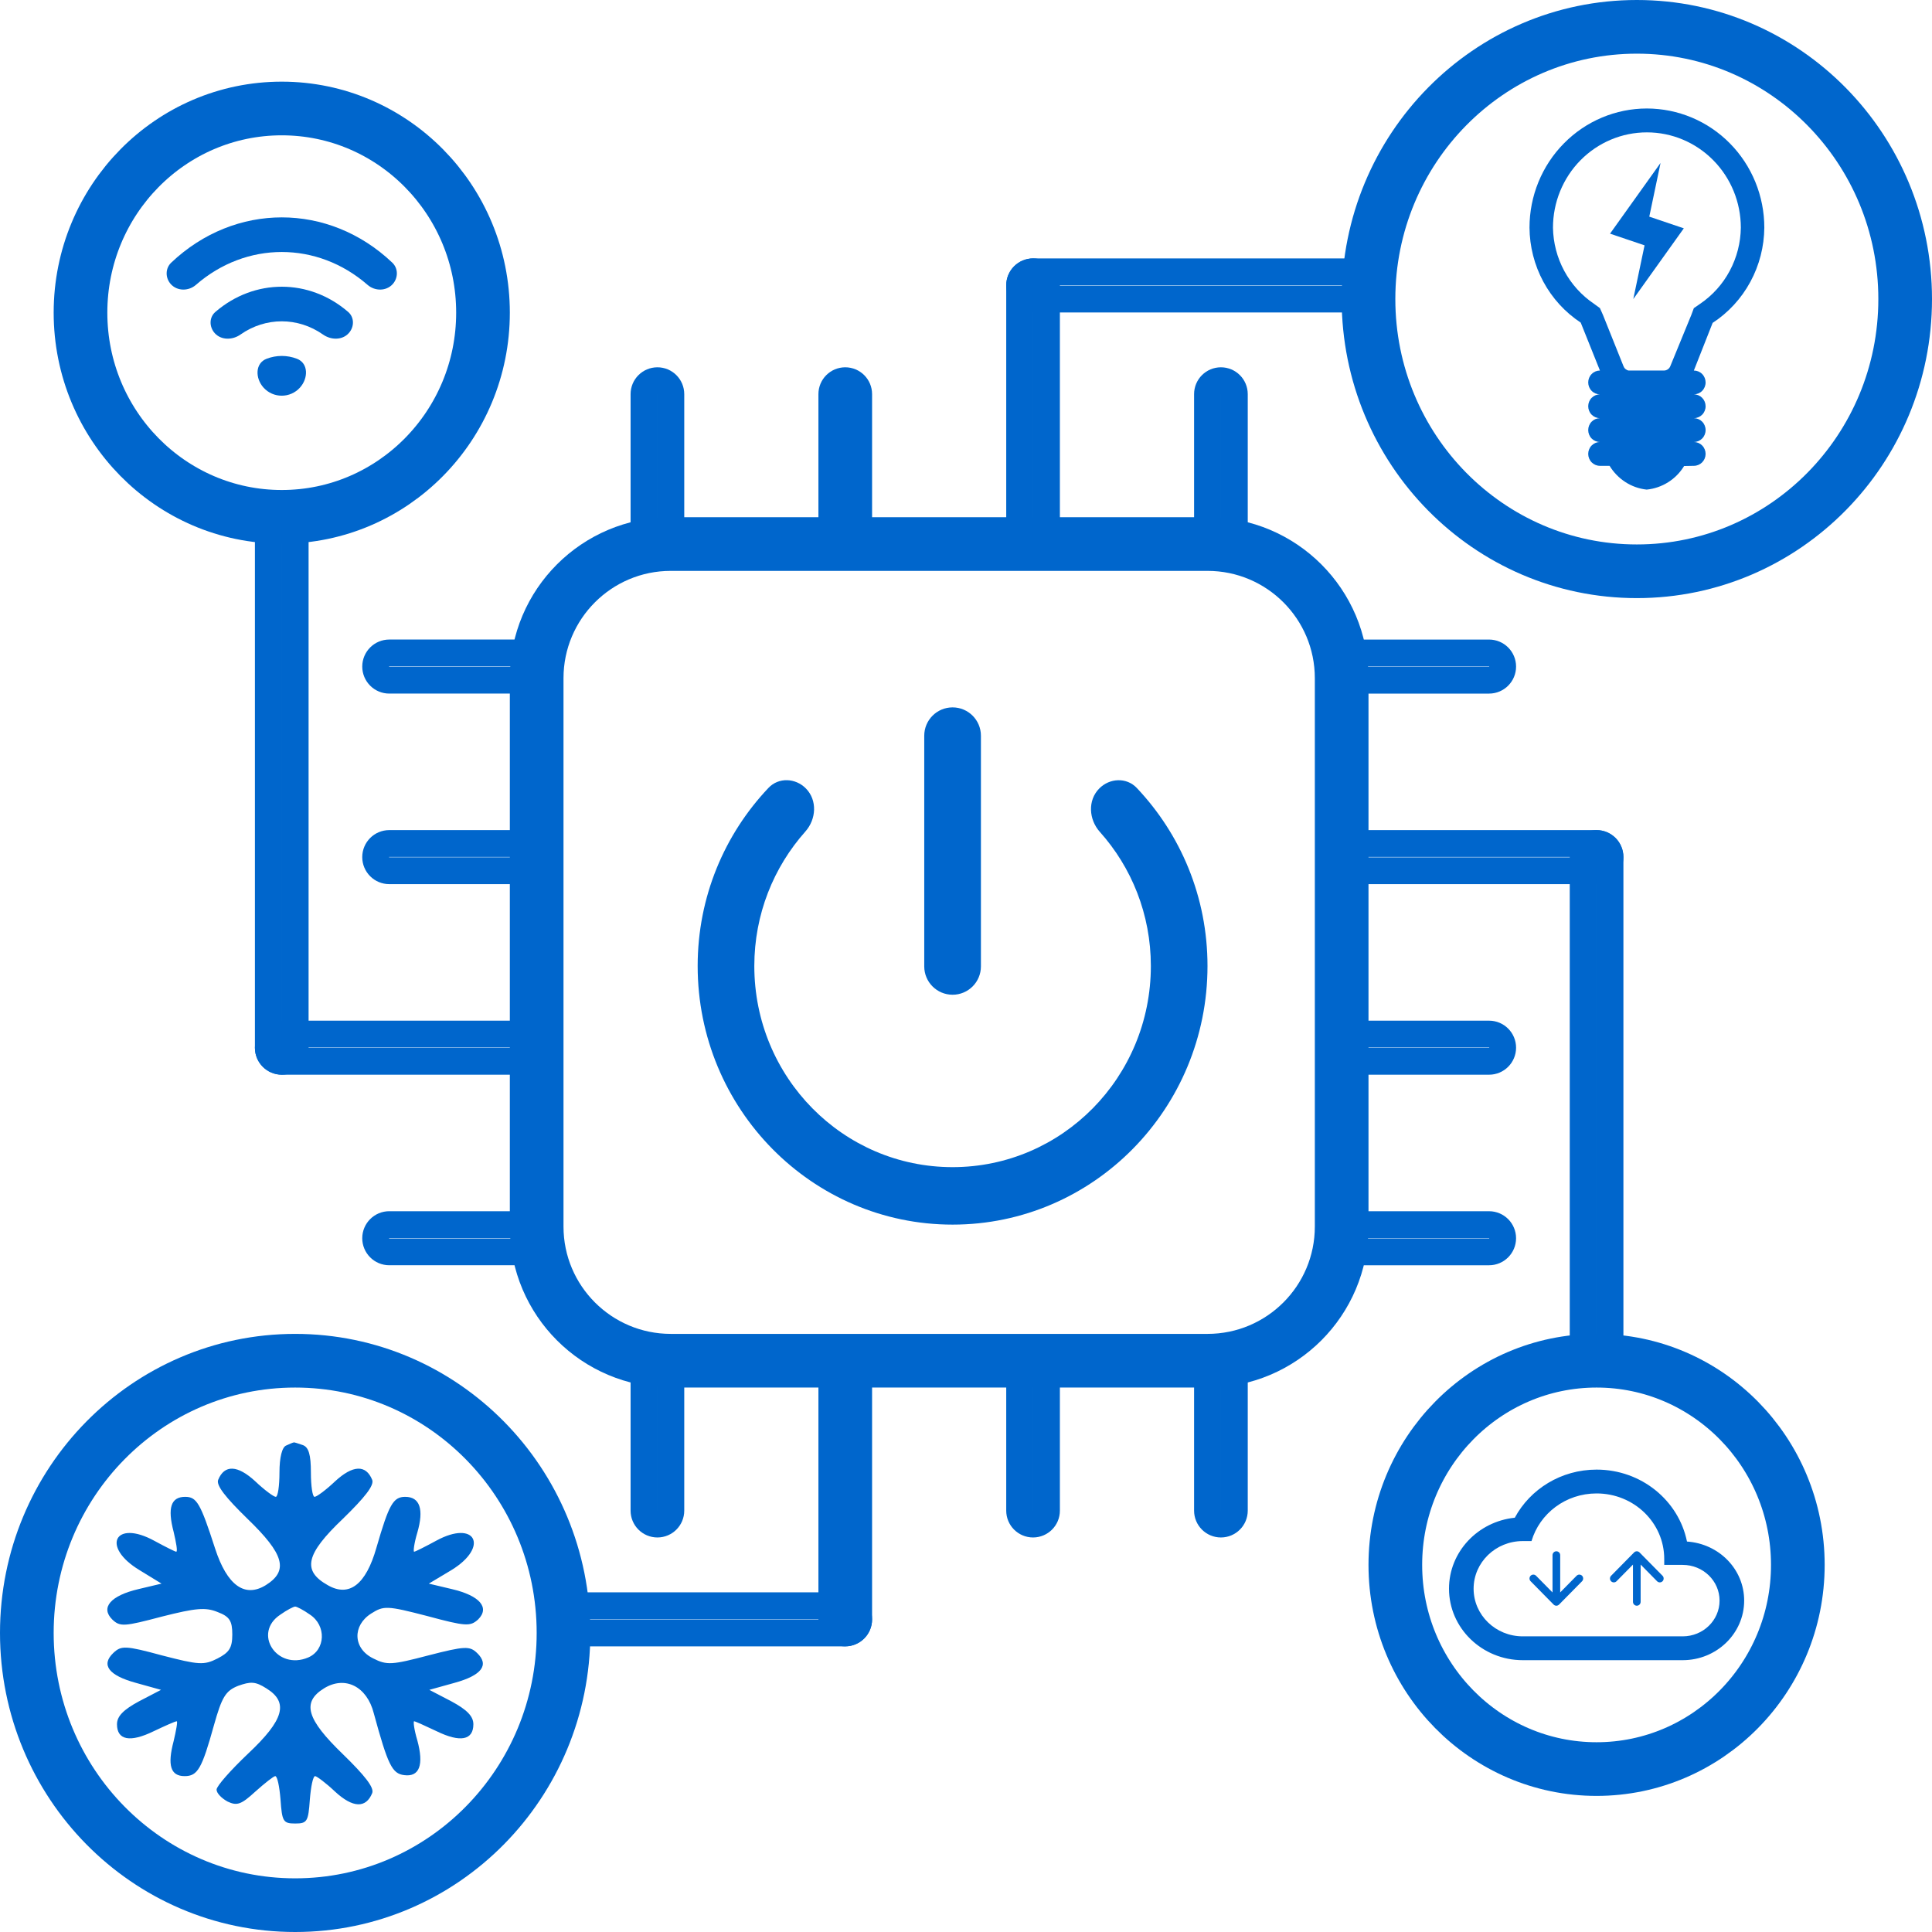
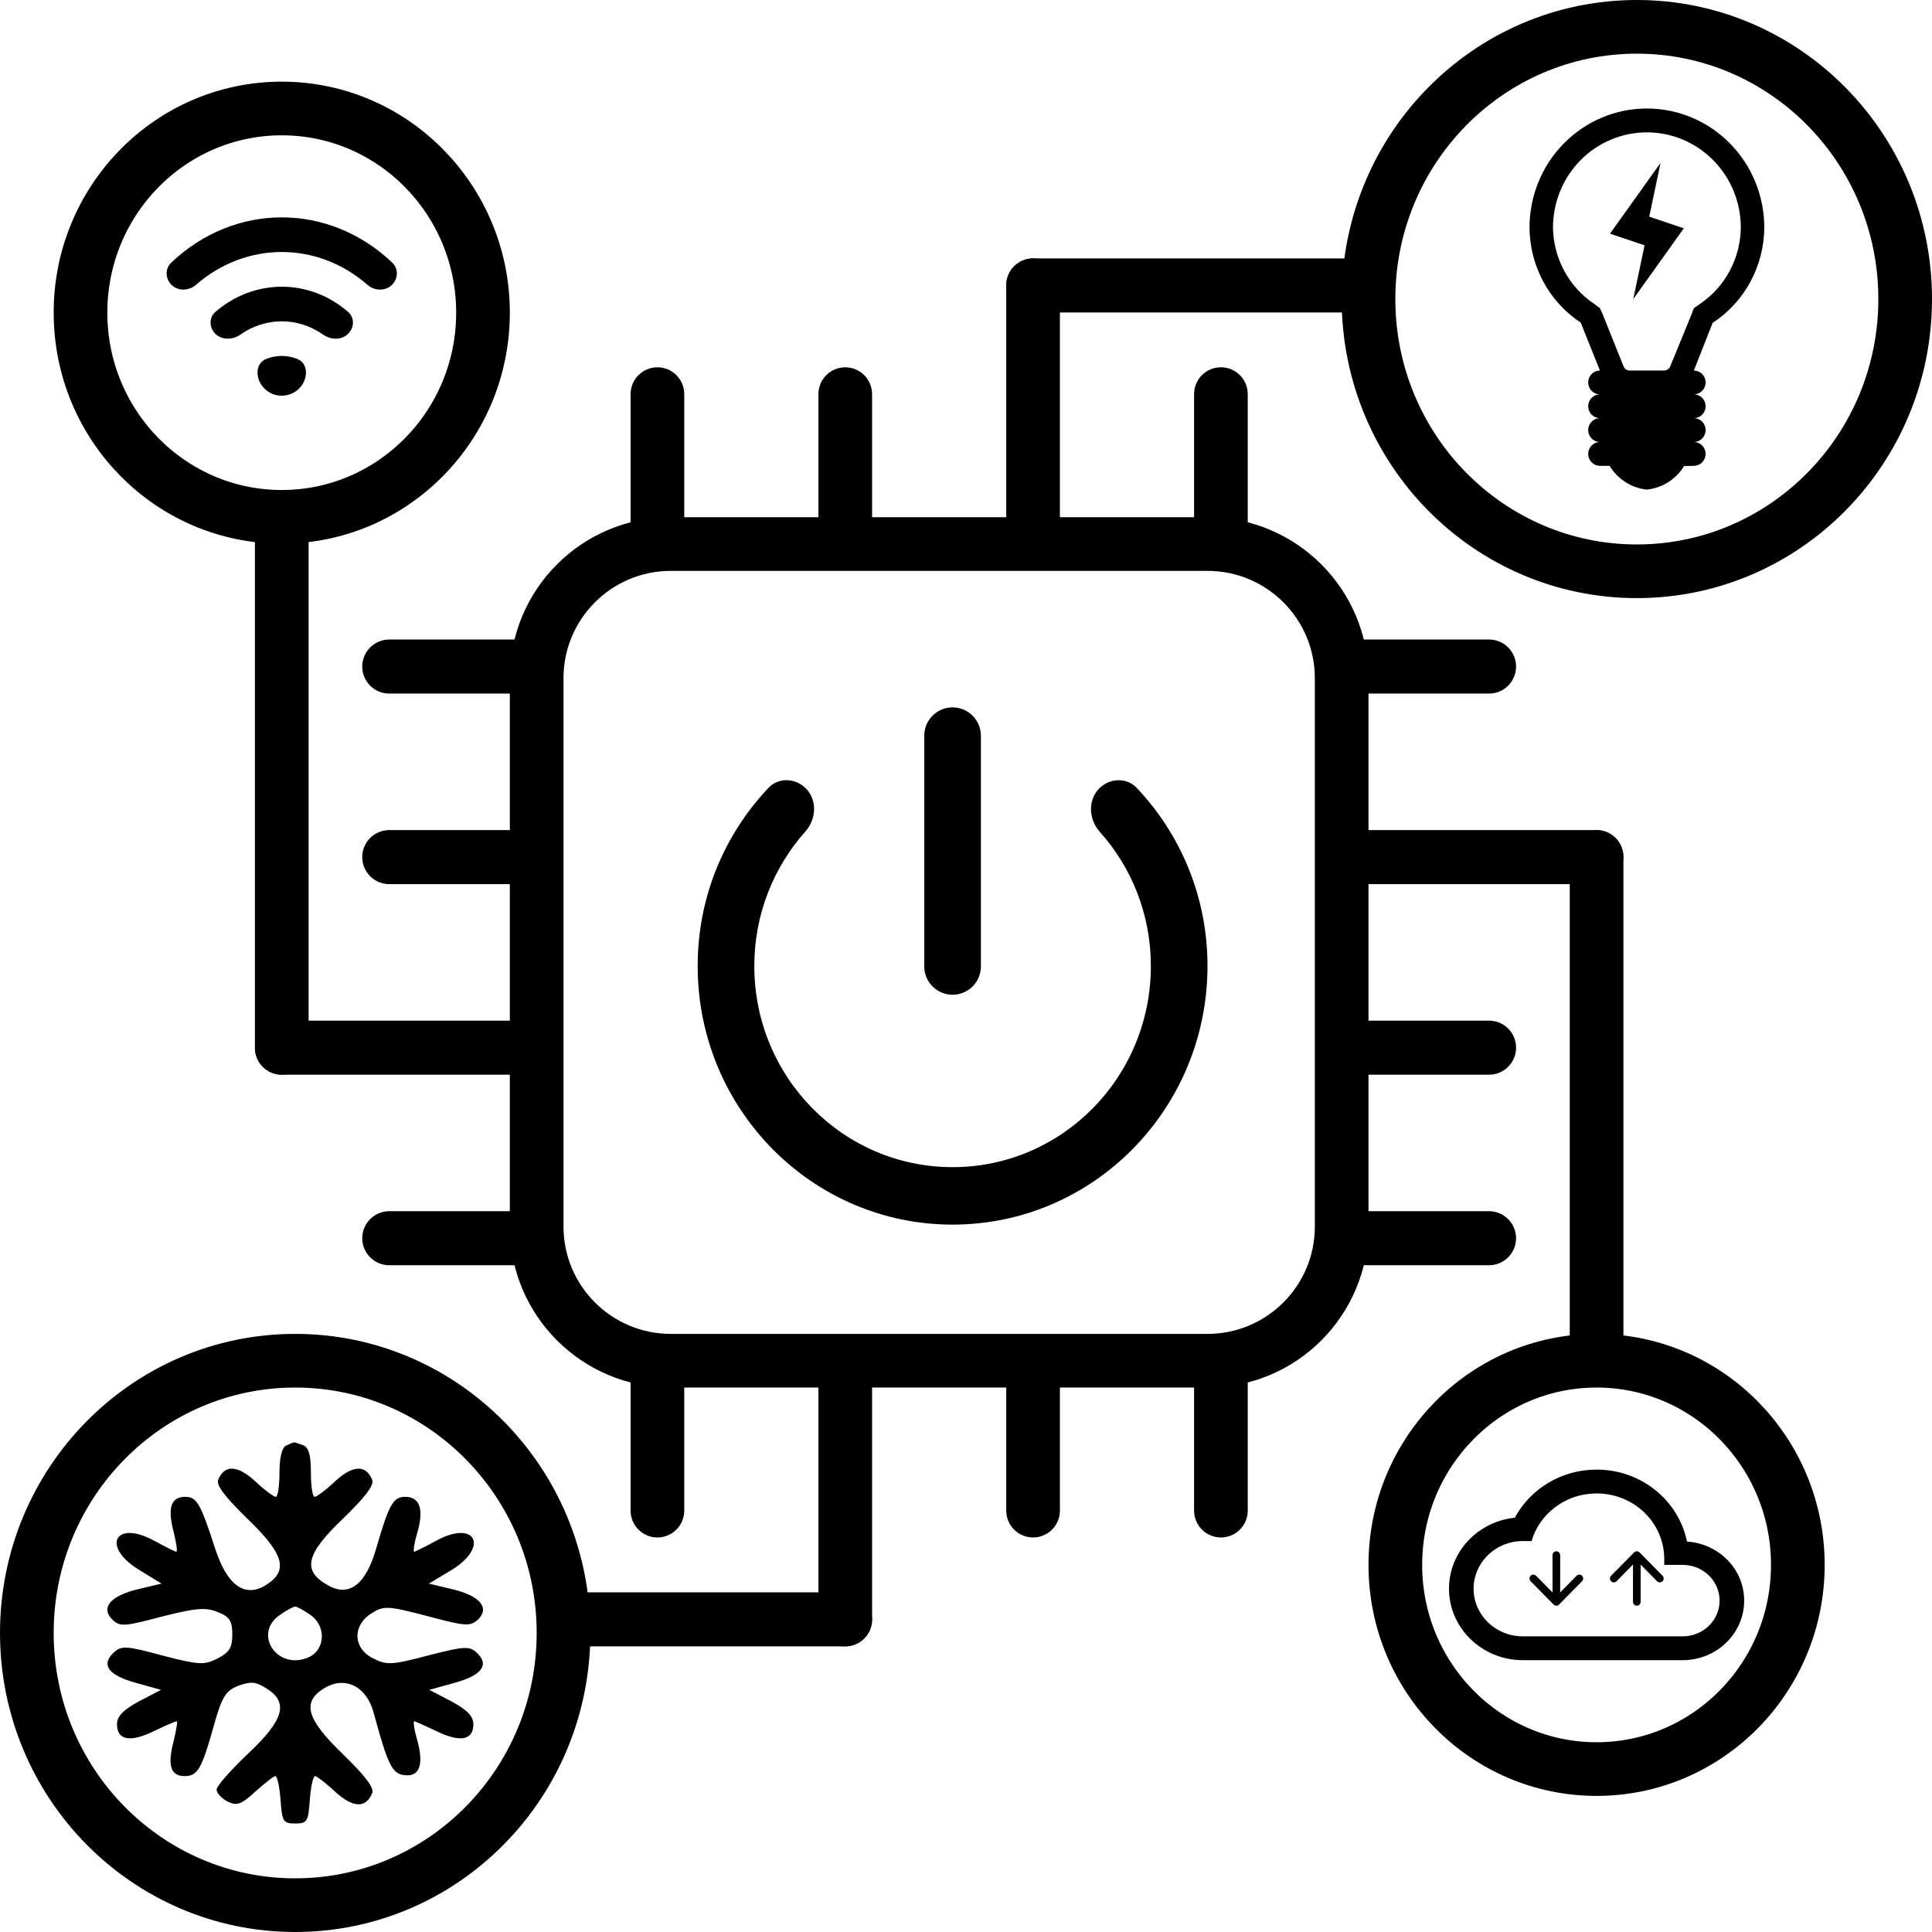
<svg xmlns="http://www.w3.org/2000/svg" width="72" height="72" viewBox="0 0 72 72" fill="none">
-   <rect x="20" y="20.275" width="30" height="30.435" rx="5" stroke="#0066CC" stroke-width="2" />
-   <path d="M36.556 27.418C36.556 26.835 36.083 26.362 35.5 26.362V26.362C34.917 26.362 34.444 26.835 34.444 27.418V36.015C34.444 36.598 34.917 37.071 35.5 37.071V37.071C36.083 37.071 36.556 36.598 36.556 36.015V27.418ZM42.364 29.364C41.984 28.963 41.352 28.992 40.965 29.386V29.386C40.53 29.826 40.575 30.541 40.988 31.002C42.169 32.321 42.889 34.074 42.889 36C42.889 40.144 39.585 43.496 35.5 43.496C31.415 43.496 28.111 40.144 28.111 36C28.111 34.069 28.834 32.313 30.014 30.988C30.422 30.529 30.464 29.82 30.033 29.383V29.383C29.647 28.991 29.017 28.962 28.639 29.362C27.004 31.088 26 33.42 26 36C26 41.322 30.254 45.638 35.5 45.638C40.746 45.638 45 41.322 45 36C45 33.421 43.997 31.09 42.364 29.364Z" fill="#0066CC" />
-   <rect x="24" y="14.188" width="1" height="6.087" rx="0.5" stroke="#0066CC" />
-   <rect x="24" y="50.71" width="1" height="6.087" rx="0.5" stroke="#0066CC" />
-   <rect x="49.999" y="25.348" width="1.014" height="6" rx="0.507" transform="rotate(-90 49.9995 25.3478)" stroke="#0066CC" />
-   <rect x="14" y="25.348" width="1.014" height="6" rx="0.507" transform="rotate(-90 14 25.3478)" stroke="#0066CC" />
-   <rect x="45" y="14.188" width="1" height="6.087" rx="0.5" stroke="#0066CC" />
-   <rect x="45" y="50.71" width="1" height="6.087" rx="0.5" stroke="#0066CC" />
-   <rect x="49.999" y="46.652" width="1.014" height="6" rx="0.507" transform="rotate(-90 49.9995 46.6522)" stroke="#0066CC" />
-   <rect x="14" y="46.652" width="1.014" height="6" rx="0.507" transform="rotate(-90 14 46.6522)" stroke="#0066CC" />
-   <rect x="31" y="14.188" width="1" height="6.087" rx="0.5" stroke="#0066CC" />
-   <rect x="31" y="50.71" width="1" height="10.145" rx="0.5" stroke="#0066CC" />
-   <rect x="49.999" y="39.551" width="1.014" height="6" rx="0.507" transform="rotate(-90 49.9995 39.5507)" stroke="#0066CC" />
-   <rect x="10" y="39.551" width="1.014" height="10" rx="0.507" transform="rotate(-90 10 39.5507)" stroke="#0066CC" />
-   <rect x="37.999" y="10.13" width="1" height="10.145" rx="0.5" stroke="#0066CC" />
-   <rect x="37.999" y="50.71" width="1" height="6.087" rx="0.5" stroke="#0066CC" />
-   <rect x="49.999" y="32.449" width="1.014" height="10" rx="0.507" transform="rotate(-90 49.9995 32.4493)" stroke="#0066CC" />
-   <rect x="14" y="32.449" width="1.014" height="6" rx="0.507" transform="rotate(-90 14 32.4493)" stroke="#0066CC" />
-   <rect x="37.999" y="10.13" width="13" height="1.014" rx="0.507" stroke="#0066CC" />
-   <ellipse cx="61" cy="11.145" rx="10" ry="10.145" stroke="#0066CC" stroke-width="2" />
-   <ellipse cx="59.5" cy="58.319" rx="7.5" ry="7.609" stroke="#0066CC" stroke-width="2" />
-   <ellipse cx="10.5" cy="11.652" rx="7.5" ry="7.609" stroke="#0066CC" stroke-width="2" />
-   <path d="M6.381 9.788C6.156 10.002 6.157 10.355 6.364 10.587V10.587C6.607 10.857 7.029 10.854 7.302 10.616C9.177 8.983 11.823 8.983 13.698 10.616C13.971 10.854 14.393 10.857 14.636 10.587V10.587C14.843 10.355 14.845 10.002 14.619 9.788C12.251 7.539 8.753 7.539 6.381 9.788ZM9.938 13.369C9.503 13.535 9.508 14.096 9.819 14.443V14.443C10.182 14.848 10.818 14.848 11.181 14.442V14.442C11.492 14.096 11.499 13.535 11.064 13.369C10.7 13.23 10.303 13.23 9.938 13.369ZM8.027 11.624C7.791 11.827 7.794 12.182 8.001 12.414V12.414C8.243 12.684 8.664 12.677 8.961 12.468C9.898 11.81 11.101 11.81 12.039 12.468C12.336 12.677 12.757 12.684 12.999 12.413V12.413C13.207 12.182 13.21 11.827 12.974 11.624C11.523 10.372 9.481 10.372 8.027 11.624Z" fill="#0066CC" />
-   <ellipse cx="11" cy="60.855" rx="10" ry="10.145" stroke="#0066CC" stroke-width="2" />
-   <path d="M10.668 53.869C10.512 53.925 10.415 54.315 10.415 54.872C10.415 55.374 10.356 55.783 10.278 55.783C10.2 55.783 9.848 55.523 9.516 55.207C8.852 54.594 8.364 54.575 8.13 55.151C8.052 55.356 8.403 55.802 9.223 56.601C10.59 57.92 10.766 58.534 9.907 59.073C9.126 59.556 8.462 59.091 8.012 57.697C7.466 56.006 7.329 55.783 6.899 55.783C6.372 55.783 6.235 56.192 6.47 57.084C6.567 57.493 6.626 57.828 6.567 57.828C6.528 57.828 6.157 57.642 5.747 57.419C4.282 56.619 3.755 57.642 5.2 58.515L6.02 59.017L5.161 59.221C4.126 59.463 3.735 59.909 4.185 60.355C4.478 60.634 4.634 60.615 6.04 60.244C7.29 59.928 7.661 59.891 8.11 60.076C8.559 60.244 8.657 60.411 8.657 60.913C8.657 61.414 8.54 61.582 8.11 61.805C7.602 62.065 7.407 62.046 6.04 61.693C4.673 61.322 4.517 61.322 4.224 61.6C3.755 62.046 4.048 62.437 5.063 62.715L6.001 62.976L5.181 63.403C4.595 63.719 4.36 63.961 4.36 64.258C4.36 64.853 4.849 64.946 5.727 64.518C6.157 64.314 6.528 64.147 6.587 64.147C6.626 64.147 6.567 64.481 6.47 64.89C6.235 65.782 6.352 66.191 6.88 66.191C7.368 66.191 7.524 65.912 7.973 64.295C8.266 63.254 8.403 63.013 8.872 62.827C9.34 62.66 9.516 62.66 9.926 62.92C10.766 63.44 10.59 64.091 9.243 65.355C8.598 65.968 8.071 66.563 8.071 66.693C8.071 66.823 8.247 67.009 8.481 67.139C8.833 67.306 8.989 67.25 9.516 66.767C9.868 66.451 10.2 66.191 10.258 66.191C10.336 66.191 10.415 66.581 10.454 67.064C10.512 67.882 10.551 67.957 11.001 67.957C11.45 67.957 11.489 67.882 11.547 67.064C11.586 66.581 11.665 66.191 11.743 66.191C11.801 66.191 12.153 66.451 12.485 66.767C13.149 67.38 13.637 67.399 13.871 66.823C13.95 66.618 13.598 66.172 12.778 65.373C11.43 64.072 11.235 63.44 12.075 62.92C12.856 62.437 13.676 62.846 13.93 63.849C14.457 65.782 14.614 66.098 15.063 66.154C15.629 66.228 15.805 65.782 15.551 64.853C15.434 64.463 15.395 64.147 15.434 64.147C15.473 64.147 15.844 64.314 16.273 64.518C17.152 64.946 17.641 64.853 17.641 64.258C17.641 63.961 17.406 63.719 16.82 63.403L16 62.976L16.938 62.715C17.953 62.437 18.246 62.046 17.777 61.6C17.504 61.34 17.328 61.34 15.961 61.693C14.614 62.046 14.418 62.065 13.91 61.805C13.149 61.433 13.129 60.578 13.832 60.132C14.301 59.835 14.418 59.835 15.922 60.225C17.367 60.615 17.523 60.615 17.816 60.355C18.266 59.909 17.875 59.463 16.84 59.221L15.981 59.017L16.82 58.515C18.246 57.642 17.719 56.619 16.254 57.419C15.844 57.642 15.473 57.828 15.434 57.828C15.395 57.828 15.434 57.511 15.551 57.121C15.805 56.248 15.649 55.783 15.102 55.783C14.653 55.783 14.496 56.062 14.028 57.679C13.637 59.054 13.012 59.537 12.211 59.073C11.254 58.534 11.391 57.92 12.778 56.601C13.598 55.802 13.95 55.356 13.871 55.151C13.637 54.575 13.149 54.594 12.485 55.207C12.153 55.523 11.801 55.783 11.723 55.783C11.645 55.783 11.586 55.374 11.586 54.872C11.586 54.222 11.508 53.925 11.274 53.85C11.098 53.794 10.961 53.739 10.942 53.757C10.922 53.757 10.786 53.813 10.668 53.869ZM11.547 60.169C12.172 60.578 12.133 61.489 11.489 61.768C10.317 62.269 9.399 60.857 10.454 60.169C10.688 60.002 10.942 59.872 11.001 59.872C11.059 59.872 11.313 60.002 11.547 60.169Z" fill="#0066CC" />
-   <rect x="59" y="31.435" width="1" height="19.275" rx="0.5" stroke="#0066CC" />
-   <rect x="21" y="59.841" width="11" height="1.014" rx="0.507" stroke="#0066CC" />
-   <rect x="10" y="19.261" width="1" height="20.29" rx="0.5" stroke="#0066CC" />
-   <path d="M61.375 4.043C60.215 4.043 59.102 4.511 58.282 5.344C57.461 6.176 57 7.305 57 8.482C57.005 9.187 57.182 9.879 57.515 10.497C57.848 11.115 58.327 11.639 58.909 12.023L59.625 13.809C59.509 13.809 59.398 13.855 59.316 13.939C59.234 14.022 59.188 14.135 59.188 14.252C59.188 14.37 59.234 14.483 59.316 14.566C59.398 14.65 59.509 14.696 59.625 14.696C59.509 14.696 59.398 14.743 59.316 14.826C59.234 14.91 59.188 15.023 59.188 15.14C59.188 15.258 59.234 15.371 59.316 15.454C59.398 15.537 59.509 15.584 59.625 15.584C59.509 15.584 59.398 15.631 59.316 15.714C59.234 15.797 59.188 15.91 59.188 16.028C59.188 16.146 59.234 16.259 59.316 16.342C59.398 16.425 59.509 16.472 59.625 16.472C59.509 16.472 59.398 16.519 59.316 16.602C59.234 16.685 59.188 16.798 59.188 16.916C59.188 17.033 59.234 17.146 59.316 17.23C59.398 17.313 59.509 17.36 59.625 17.36H59.984C60.283 17.848 60.785 18.184 61.367 18.246C61.651 18.218 61.924 18.124 62.166 17.972C62.408 17.82 62.612 17.613 62.762 17.367L63.125 17.36C63.241 17.36 63.353 17.313 63.435 17.23C63.517 17.146 63.563 17.033 63.563 16.916C63.563 16.798 63.517 16.685 63.435 16.602C63.353 16.519 63.241 16.472 63.125 16.472C63.241 16.472 63.353 16.425 63.435 16.342C63.517 16.259 63.563 16.146 63.563 16.028C63.563 15.91 63.517 15.797 63.435 15.714C63.353 15.631 63.241 15.584 63.125 15.584C63.241 15.584 63.353 15.537 63.435 15.454C63.517 15.371 63.563 15.258 63.563 15.14C63.563 15.023 63.517 14.91 63.435 14.826C63.353 14.743 63.241 14.696 63.125 14.696C63.241 14.696 63.353 14.65 63.435 14.566C63.517 14.483 63.563 14.37 63.563 14.252C63.563 14.135 63.517 14.022 63.435 13.939C63.353 13.855 63.241 13.809 63.125 13.809L63.825 12.033C64.411 11.65 64.894 11.125 65.23 10.505C65.566 9.886 65.745 9.191 65.751 8.484C65.751 7.901 65.638 7.324 65.418 6.785C65.198 6.246 64.876 5.757 64.469 5.344C64.063 4.932 63.581 4.605 63.05 4.382C62.519 4.159 61.95 4.044 61.375 4.043V4.043ZM63.344 11.332L63.125 11.483L63.029 11.74L62.25 13.64C62.232 13.689 62.2 13.731 62.158 13.761C62.116 13.791 62.066 13.808 62.014 13.809H60.693C60.649 13.8 60.609 13.78 60.575 13.751C60.541 13.722 60.516 13.684 60.501 13.642L59.739 11.74L59.625 11.483L59.406 11.323C58.943 11.011 58.562 10.59 58.295 10.096C58.028 9.601 57.884 9.048 57.875 8.485C57.875 8.019 57.965 7.557 58.141 7.126C58.317 6.695 58.574 6.303 58.899 5.974C59.556 5.307 60.446 4.933 61.374 4.933C62.302 4.932 63.193 5.306 63.849 5.972C64.506 6.637 64.875 7.54 64.876 8.482C64.869 9.045 64.727 9.598 64.462 10.094C64.198 10.589 63.818 11.011 63.356 11.324L63.344 11.332Z" fill="#0066CC" />
-   <path d="M61.464 8.074L61.884 6.072L60.001 8.708L61.288 9.143L60.868 11.145L62.751 8.509L61.464 8.074Z" fill="#0066CC" />
-   <path d="M62.869 57.449C62.557 55.918 61.168 54.768 59.5 54.768C58.175 54.768 57.025 55.496 56.452 56.561C55.072 56.703 54 57.835 54 59.206C54 60.676 55.233 61.87 56.75 61.87H62.708C63.973 61.87 65 60.875 65 59.65C65 58.479 64.06 57.529 62.869 57.449ZM62.708 60.982H56.75C55.737 60.982 54.917 60.187 54.917 59.206C54.917 58.226 55.737 57.431 56.75 57.431H57.075C57.378 56.406 58.345 55.656 59.5 55.656C60.893 55.656 62.021 56.748 62.021 58.097V58.319H62.708C63.469 58.319 64.083 58.914 64.083 59.65C64.083 60.387 63.469 60.982 62.708 60.982Z" fill="#0066CC" />
-   <path fill-rule="evenodd" clip-rule="evenodd" d="M57.042 58.723C57.055 58.71 57.071 58.699 57.088 58.692C57.106 58.684 57.124 58.681 57.143 58.681C57.162 58.681 57.181 58.684 57.198 58.692C57.215 58.699 57.231 58.71 57.244 58.723L58 59.49L58.756 58.723C58.783 58.696 58.819 58.681 58.857 58.681C58.895 58.681 58.932 58.696 58.959 58.723C58.985 58.751 59 58.787 59 58.826C59 58.864 58.985 58.901 58.959 58.928L58.101 59.798C58.088 59.811 58.072 59.822 58.055 59.829C58.038 59.837 58.019 59.84 58 59.84C57.981 59.84 57.963 59.837 57.946 59.829C57.928 59.822 57.912 59.811 57.899 59.798L57.042 58.928C57.029 58.915 57.018 58.899 57.011 58.881C57.004 58.864 57 58.845 57 58.826C57 58.807 57.004 58.788 57.011 58.77C57.018 58.753 57.029 58.737 57.042 58.723V58.723Z" fill="#0066CC" />
-   <path fill-rule="evenodd" clip-rule="evenodd" d="M58.001 57.812C58.039 57.812 58.075 57.827 58.102 57.854C58.129 57.881 58.144 57.918 58.144 57.956V59.406C58.144 59.444 58.129 59.481 58.102 59.508C58.075 59.535 58.039 59.55 58.001 59.55C57.963 59.55 57.926 59.535 57.9 59.508C57.873 59.481 57.858 59.444 57.858 59.406V57.956C57.858 57.918 57.873 57.881 57.9 57.854C57.926 57.827 57.963 57.812 58.001 57.812V57.812Z" fill="#0066CC" />
-   <path fill-rule="evenodd" clip-rule="evenodd" d="M61.958 58.929C61.944 58.942 61.928 58.953 61.911 58.96C61.894 58.968 61.875 58.971 61.856 58.971C61.838 58.971 61.819 58.968 61.802 58.96C61.784 58.953 61.769 58.942 61.755 58.929L60.999 58.162L60.243 58.929C60.217 58.956 60.18 58.971 60.142 58.971C60.104 58.971 60.068 58.956 60.041 58.929C60.014 58.901 59.999 58.865 59.999 58.826C59.999 58.788 60.014 58.751 60.041 58.724L60.898 57.854C60.911 57.841 60.927 57.83 60.944 57.823C60.962 57.815 60.98 57.812 60.999 57.812C61.018 57.812 61.037 57.815 61.054 57.823C61.071 57.83 61.087 57.841 61.1 57.854L61.958 58.724C61.971 58.737 61.981 58.753 61.989 58.771C61.996 58.788 61.999 58.807 61.999 58.826C61.999 58.845 61.996 58.864 61.989 58.882C61.981 58.899 61.971 58.915 61.958 58.929V58.929Z" fill="#0066CC" />
-   <path fill-rule="evenodd" clip-rule="evenodd" d="M60.999 59.84C60.961 59.84 60.925 59.825 60.898 59.798C60.871 59.771 60.856 59.734 60.856 59.696V58.246C60.856 58.208 60.871 58.171 60.898 58.144C60.925 58.117 60.961 58.102 60.999 58.102C61.037 58.102 61.074 58.117 61.1 58.144C61.127 58.171 61.142 58.208 61.142 58.246V59.696C61.142 59.734 61.127 59.771 61.1 59.798C61.074 59.825 61.037 59.84 60.999 59.84V59.84Z" fill="#0066CC" />
+   <rect x="20" y="20.275" width="30" height="30.435" rx="5" stroke="black" stroke-width="2" />
+   <path d="M36.555 27.418C36.555 26.835 36.083 26.362 35.5 26.362V26.362C34.917 26.362 34.444 26.835 34.444 27.418V36.015C34.444 36.598 34.917 37.071 35.5 37.071V37.071C36.083 37.071 36.555 36.598 36.555 36.015V27.418ZM42.364 29.364C41.984 28.963 41.352 28.992 40.964 29.385V29.385C40.53 29.826 40.575 30.541 40.988 31.002C42.169 32.321 42.889 34.074 42.889 36C42.889 40.144 39.585 43.496 35.5 43.496C31.415 43.496 28.111 40.144 28.111 36C28.111 34.069 28.833 32.313 30.014 30.988C30.422 30.529 30.464 29.82 30.033 29.383V29.383C29.646 28.991 29.017 28.962 28.638 29.362C27.004 31.088 26 33.42 26 36C26 41.322 30.254 45.638 35.5 45.638C40.746 45.638 45 41.322 45 36C45 33.421 43.997 31.09 42.364 29.364Z" fill="black" />
+   <rect x="24" y="14.188" width="1" height="6.087" rx="0.5" fill="black" stroke="black" />
+   <rect x="24" y="50.71" width="1" height="6.087" rx="0.5" fill="black" stroke="black" />
+   <rect x="50" y="25.348" width="1.014" height="6" rx="0.507" transform="rotate(-90 49.9997 25.3478)" fill="black" stroke="black" />
+   <rect x="14" y="25.348" width="1.014" height="6" rx="0.507" transform="rotate(-90 13.9998 25.3478)" fill="black" stroke="black" />
+   <rect x="45" y="14.188" width="1" height="6.087" rx="0.5" fill="black" stroke="black" />
+   <rect x="45" y="50.71" width="1" height="6.087" rx="0.5" fill="black" stroke="black" />
+   <rect x="50" y="46.652" width="1.014" height="6" rx="0.507" transform="rotate(-90 49.9997 46.6522)" fill="black" stroke="black" />
+   <rect x="14" y="46.652" width="1.014" height="6" rx="0.507" transform="rotate(-90 13.9998 46.6522)" fill="black" stroke="black" />
+   <rect x="31" y="14.188" width="1" height="6.087" rx="0.5" fill="black" stroke="black" />
+   <rect x="31" y="50.71" width="1" height="10.145" rx="0.5" fill="black" stroke="black" />
+   <rect x="50" y="39.551" width="1.014" height="6" rx="0.507" transform="rotate(-90 49.9997 39.5507)" fill="black" stroke="black" />
+   <rect x="10" y="39.551" width="1.014" height="10" rx="0.507" transform="rotate(-90 9.99985 39.5507)" fill="black" stroke="black" />
+   <rect x="38" y="10.13" width="1" height="10.145" rx="0.5" fill="black" stroke="black" />
+   <rect x="38" y="50.71" width="1" height="6.087" rx="0.5" fill="black" stroke="black" />
+   <rect x="50" y="32.449" width="1.014" height="10" rx="0.507" transform="rotate(-90 49.9997 32.4493)" fill="black" stroke="black" />
+   <rect x="14" y="32.449" width="1.014" height="6" rx="0.507" transform="rotate(-90 13.9998 32.4493)" fill="black" stroke="black" />
+   <rect x="38" y="10.13" width="13" height="1.014" rx="0.507" fill="black" stroke="black" />
+   <ellipse cx="61" cy="11.145" rx="10" ry="10.145" stroke="black" stroke-width="2" />
+   <ellipse cx="59.5" cy="58.319" rx="7.5" ry="7.609" stroke="black" stroke-width="2" />
+   <ellipse cx="10.5" cy="11.652" rx="7.5" ry="7.609" stroke="black" stroke-width="2" />
+   <path d="M6.381 9.788C6.155 10.002 6.157 10.355 6.364 10.587V10.587C6.606 10.857 7.028 10.854 7.302 10.616C9.177 8.983 11.823 8.983 13.697 10.616C13.971 10.854 14.393 10.857 14.636 10.587V10.587C14.843 10.355 14.845 10.002 14.619 9.788C12.251 7.539 8.752 7.539 6.381 9.788ZM9.938 13.369C9.503 13.535 9.508 14.096 9.819 14.443V14.443C10.182 14.848 10.818 14.848 11.181 14.442V14.442C11.492 14.096 11.498 13.535 11.063 13.369C10.7 13.23 10.303 13.23 9.938 13.369ZM8.026 11.624C7.791 11.827 7.793 12.182 8.001 12.414V12.414C8.243 12.684 8.664 12.677 8.961 12.468C9.898 11.81 11.101 11.81 12.039 12.468C12.335 12.677 12.757 12.684 12.999 12.413V12.413C13.207 12.182 13.209 11.827 12.974 11.624C11.523 10.372 9.481 10.372 8.026 11.624Z" fill="black" />
+   <ellipse cx="11" cy="60.855" rx="10" ry="10.145" stroke="black" stroke-width="2" />
+   <path d="M10.669 53.869C10.512 53.925 10.415 54.315 10.415 54.872C10.415 55.374 10.356 55.783 10.278 55.783C10.2 55.783 9.848 55.523 9.516 55.207C8.852 54.594 8.364 54.575 8.13 55.151C8.052 55.356 8.403 55.802 9.223 56.601C10.591 57.92 10.766 58.534 9.907 59.073C9.126 59.556 8.462 59.091 8.013 57.697C7.466 56.006 7.329 55.783 6.899 55.783C6.372 55.783 6.235 56.192 6.47 57.084C6.567 57.493 6.626 57.828 6.567 57.828C6.528 57.828 6.157 57.642 5.747 57.419C4.282 56.619 3.755 57.642 5.2 58.515L6.021 59.017L5.161 59.221C4.126 59.463 3.736 59.909 4.185 60.355C4.478 60.634 4.634 60.615 6.04 60.244C7.29 59.928 7.661 59.89 8.11 60.076C8.559 60.244 8.657 60.411 8.657 60.913C8.657 61.414 8.54 61.582 8.11 61.805C7.602 62.065 7.407 62.046 6.04 61.693C4.673 61.322 4.517 61.322 4.224 61.6C3.755 62.046 4.048 62.437 5.064 62.715L6.001 62.976L5.181 63.403C4.595 63.719 4.36 63.961 4.36 64.258C4.36 64.853 4.849 64.946 5.728 64.518C6.157 64.314 6.528 64.147 6.587 64.147C6.626 64.147 6.567 64.481 6.47 64.89C6.235 65.782 6.353 66.191 6.88 66.191C7.368 66.191 7.524 65.912 7.973 64.295C8.266 63.254 8.403 63.013 8.872 62.827C9.341 62.66 9.516 62.66 9.926 62.92C10.766 63.44 10.591 64.091 9.243 65.355C8.598 65.968 8.071 66.563 8.071 66.693C8.071 66.823 8.247 67.009 8.481 67.139C8.833 67.306 8.989 67.25 9.516 66.767C9.868 66.451 10.2 66.191 10.258 66.191C10.337 66.191 10.415 66.581 10.454 67.064C10.512 67.882 10.551 67.957 11.001 67.957C11.45 67.957 11.489 67.882 11.547 67.064C11.586 66.581 11.665 66.191 11.743 66.191C11.801 66.191 12.153 66.451 12.485 66.767C13.149 67.38 13.637 67.399 13.871 66.823C13.95 66.618 13.598 66.172 12.778 65.373C11.43 64.072 11.235 63.44 12.075 62.92C12.856 62.437 13.676 62.846 13.93 63.849C14.457 65.782 14.614 66.098 15.063 66.154C15.629 66.228 15.805 65.782 15.551 64.853C15.434 64.463 15.395 64.147 15.434 64.147C15.473 64.147 15.844 64.314 16.274 64.518C17.152 64.946 17.641 64.853 17.641 64.258C17.641 63.961 17.406 63.719 16.82 63.403L16 62.976L16.938 62.715C17.953 62.437 18.246 62.046 17.777 61.6C17.504 61.34 17.328 61.34 15.961 61.693C14.614 62.046 14.418 62.065 13.911 61.805C13.149 61.433 13.129 60.578 13.832 60.132C14.301 59.835 14.418 59.835 15.922 60.225C17.367 60.615 17.523 60.615 17.817 60.355C18.266 59.909 17.875 59.463 16.84 59.221L15.981 59.017L16.82 58.515C18.246 57.642 17.719 56.619 16.254 57.419C15.844 57.642 15.473 57.828 15.434 57.828C15.395 57.828 15.434 57.511 15.551 57.121C15.805 56.248 15.649 55.783 15.102 55.783C14.653 55.783 14.496 56.062 14.028 57.679C13.637 59.054 13.012 59.537 12.211 59.073C11.255 58.534 11.391 57.92 12.778 56.601C13.598 55.802 13.95 55.356 13.871 55.151C13.637 54.575 13.149 54.594 12.485 55.207C12.153 55.523 11.801 55.783 11.723 55.783C11.645 55.783 11.586 55.374 11.586 54.872C11.586 54.222 11.508 53.925 11.274 53.85C11.098 53.794 10.961 53.739 10.942 53.757C10.922 53.757 10.786 53.813 10.669 53.869ZM11.547 60.169C12.172 60.578 12.133 61.489 11.489 61.768C10.317 62.269 9.399 60.857 10.454 60.169C10.688 60.002 10.942 59.872 11.001 59.872C11.059 59.872 11.313 60.002 11.547 60.169Z" fill="black" />
+   <rect x="59" y="31.435" width="1" height="19.275" rx="0.5" fill="black" stroke="black" />
+   <rect x="21" y="59.841" width="11" height="1.014" rx="0.507" fill="black" stroke="black" />
+   <rect x="10" y="19.261" width="1" height="20.29" rx="0.5" fill="black" stroke="black" />
+   <path d="M61.375 4.043C60.215 4.043 59.102 4.511 58.281 5.344C57.461 6.176 57 7.305 57 8.482C57.005 9.187 57.182 9.879 57.515 10.497C57.848 11.115 58.327 11.639 58.909 12.023L59.625 13.809C59.509 13.809 59.398 13.855 59.316 13.939C59.233 14.022 59.187 14.135 59.187 14.252C59.187 14.37 59.233 14.483 59.316 14.566C59.398 14.65 59.509 14.696 59.625 14.696C59.509 14.696 59.398 14.743 59.316 14.826C59.233 14.91 59.187 15.023 59.187 15.14C59.187 15.258 59.233 15.371 59.316 15.454C59.398 15.537 59.509 15.584 59.625 15.584C59.509 15.584 59.398 15.631 59.316 15.714C59.233 15.797 59.187 15.91 59.187 16.028C59.187 16.146 59.233 16.259 59.316 16.342C59.398 16.425 59.509 16.472 59.625 16.472C59.509 16.472 59.398 16.519 59.316 16.602C59.233 16.685 59.187 16.798 59.187 16.916C59.187 17.033 59.233 17.146 59.316 17.23C59.398 17.313 59.509 17.36 59.625 17.36H59.984C60.283 17.848 60.784 18.184 61.367 18.246C61.651 18.218 61.924 18.124 62.166 17.972C62.407 17.82 62.611 17.613 62.762 17.367L63.125 17.36C63.241 17.36 63.352 17.313 63.435 17.23C63.517 17.146 63.563 17.033 63.563 16.916C63.563 16.798 63.517 16.685 63.435 16.602C63.352 16.519 63.241 16.472 63.125 16.472C63.241 16.472 63.352 16.425 63.435 16.342C63.517 16.259 63.563 16.146 63.563 16.028C63.563 15.91 63.517 15.797 63.435 15.714C63.352 15.631 63.241 15.584 63.125 15.584C63.241 15.584 63.352 15.537 63.435 15.454C63.517 15.371 63.563 15.258 63.563 15.14C63.563 15.023 63.517 14.91 63.435 14.826C63.352 14.743 63.241 14.696 63.125 14.696C63.241 14.696 63.352 14.65 63.435 14.566C63.517 14.483 63.563 14.37 63.563 14.252C63.563 14.135 63.517 14.022 63.435 13.939C63.352 13.855 63.241 13.809 63.125 13.809L63.825 12.033C64.411 11.65 64.894 11.125 65.23 10.505C65.566 9.886 65.745 9.191 65.75 8.484C65.751 7.901 65.637 7.324 65.418 6.785C65.198 6.246 64.876 5.757 64.469 5.344C64.063 4.932 63.581 4.605 63.05 4.382C62.519 4.159 61.95 4.044 61.375 4.043V4.043ZM63.344 11.332L63.125 11.483L63.029 11.74L62.25 13.64C62.232 13.689 62.2 13.731 62.158 13.761C62.116 13.791 62.065 13.808 62.014 13.809H60.693C60.649 13.8 60.608 13.78 60.575 13.751C60.541 13.722 60.516 13.684 60.501 13.642L59.739 11.74L59.625 11.483L59.406 11.323C58.943 11.011 58.562 10.59 58.295 10.096C58.028 9.601 57.884 9.048 57.875 8.485C57.875 8.019 57.965 7.557 58.141 7.126C58.316 6.695 58.574 6.303 58.899 5.974C59.555 5.307 60.446 4.933 61.374 4.933C62.302 4.932 63.193 5.306 63.849 5.972C64.506 6.637 64.875 7.54 64.875 8.482C64.869 9.045 64.727 9.598 64.462 10.094C64.198 10.589 63.818 11.011 63.356 11.324L63.344 11.332Z" fill="black" />
+   <path d="M61.463 8.074L61.883 6.072L60 8.708L61.288 9.143L60.867 11.145L62.751 8.509L61.463 8.074Z" fill="black" />
+   <path d="M62.869 57.449C62.557 55.918 61.169 54.768 59.5 54.768C58.176 54.768 57.025 55.496 56.452 56.561C55.073 56.703 54 57.835 54 59.206C54 60.676 55.233 61.87 56.75 61.87H62.709C63.974 61.87 65 60.875 65 59.65C65 58.479 64.061 57.529 62.869 57.449ZM62.709 60.982H56.75C55.737 60.982 54.917 60.187 54.917 59.206C54.917 58.226 55.737 57.431 56.75 57.431H57.076C57.378 56.406 58.345 55.656 59.5 55.656C60.894 55.656 62.021 56.748 62.021 58.097V58.319H62.709C63.469 58.319 64.084 58.914 64.084 59.65C64.084 60.387 63.469 60.982 62.709 60.982Z" fill="black" />
+   <path fill-rule="evenodd" clip-rule="evenodd" d="M57.042 58.723C57.055 58.71 57.071 58.699 57.088 58.692C57.106 58.684 57.124 58.681 57.143 58.681C57.162 58.681 57.18 58.684 57.198 58.692C57.215 58.699 57.231 58.71 57.244 58.723L58 59.49L58.756 58.723C58.783 58.696 58.819 58.681 58.857 58.681C58.895 58.681 58.932 58.696 58.958 58.723C58.985 58.751 59 58.787 59 58.826C59 58.864 58.985 58.901 58.958 58.928L58.101 59.798C58.088 59.811 58.072 59.822 58.055 59.829C58.038 59.837 58.019 59.84 58 59.84C57.981 59.84 57.963 59.837 57.945 59.829C57.928 59.822 57.912 59.811 57.899 59.798L57.042 58.928C57.029 58.915 57.018 58.899 57.011 58.881C57.004 58.864 57 58.845 57 58.826C57 58.807 57.004 58.788 57.011 58.77C57.018 58.753 57.029 58.737 57.042 58.723V58.723Z" fill="black" />
+   <path fill-rule="evenodd" clip-rule="evenodd" d="M58 57.812C58.038 57.812 58.075 57.827 58.101 57.854C58.128 57.881 58.143 57.918 58.143 57.956V59.405C58.143 59.444 58.128 59.481 58.101 59.508C58.075 59.535 58.038 59.55 58 59.55C57.962 59.55 57.926 59.535 57.899 59.508C57.873 59.481 57.858 59.444 57.858 59.405V57.956C57.858 57.918 57.873 57.881 57.899 57.854C57.926 57.827 57.962 57.812 58 57.812V57.812Z" fill="black" />
+   <path fill-rule="evenodd" clip-rule="evenodd" d="M61.958 58.929C61.944 58.942 61.929 58.953 61.911 58.96C61.894 58.968 61.875 58.971 61.857 58.971C61.838 58.971 61.819 58.968 61.802 58.96C61.784 58.953 61.769 58.942 61.755 58.929L60.999 58.162L60.243 58.929C60.217 58.956 60.18 58.971 60.142 58.971C60.104 58.971 60.068 58.956 60.041 58.929C60.014 58.901 59.999 58.865 59.999 58.826C59.999 58.788 60.014 58.751 60.041 58.724L60.898 57.854C60.912 57.841 60.927 57.83 60.945 57.823C60.962 57.815 60.981 57.812 60.999 57.812C61.018 57.812 61.037 57.815 61.054 57.823C61.072 57.83 61.087 57.841 61.101 57.854L61.958 58.724C61.971 58.737 61.982 58.753 61.989 58.771C61.996 58.788 62 58.807 62 58.826C62 58.845 61.996 58.864 61.989 58.882C61.982 58.899 61.971 58.915 61.958 58.929V58.929Z" fill="black" />
+   <path fill-rule="evenodd" clip-rule="evenodd" d="M61 59.84C60.962 59.84 60.925 59.825 60.899 59.798C60.872 59.771 60.857 59.734 60.857 59.696V58.246C60.857 58.208 60.872 58.171 60.899 58.144C60.925 58.117 60.962 58.102 61 58.102C61.038 58.102 61.074 58.117 61.101 58.144C61.127 58.171 61.142 58.208 61.142 58.246V59.696C61.142 59.734 61.127 59.771 61.101 59.798C61.074 59.825 61.038 59.84 61 59.84V59.84Z" fill="black" />
</svg>
